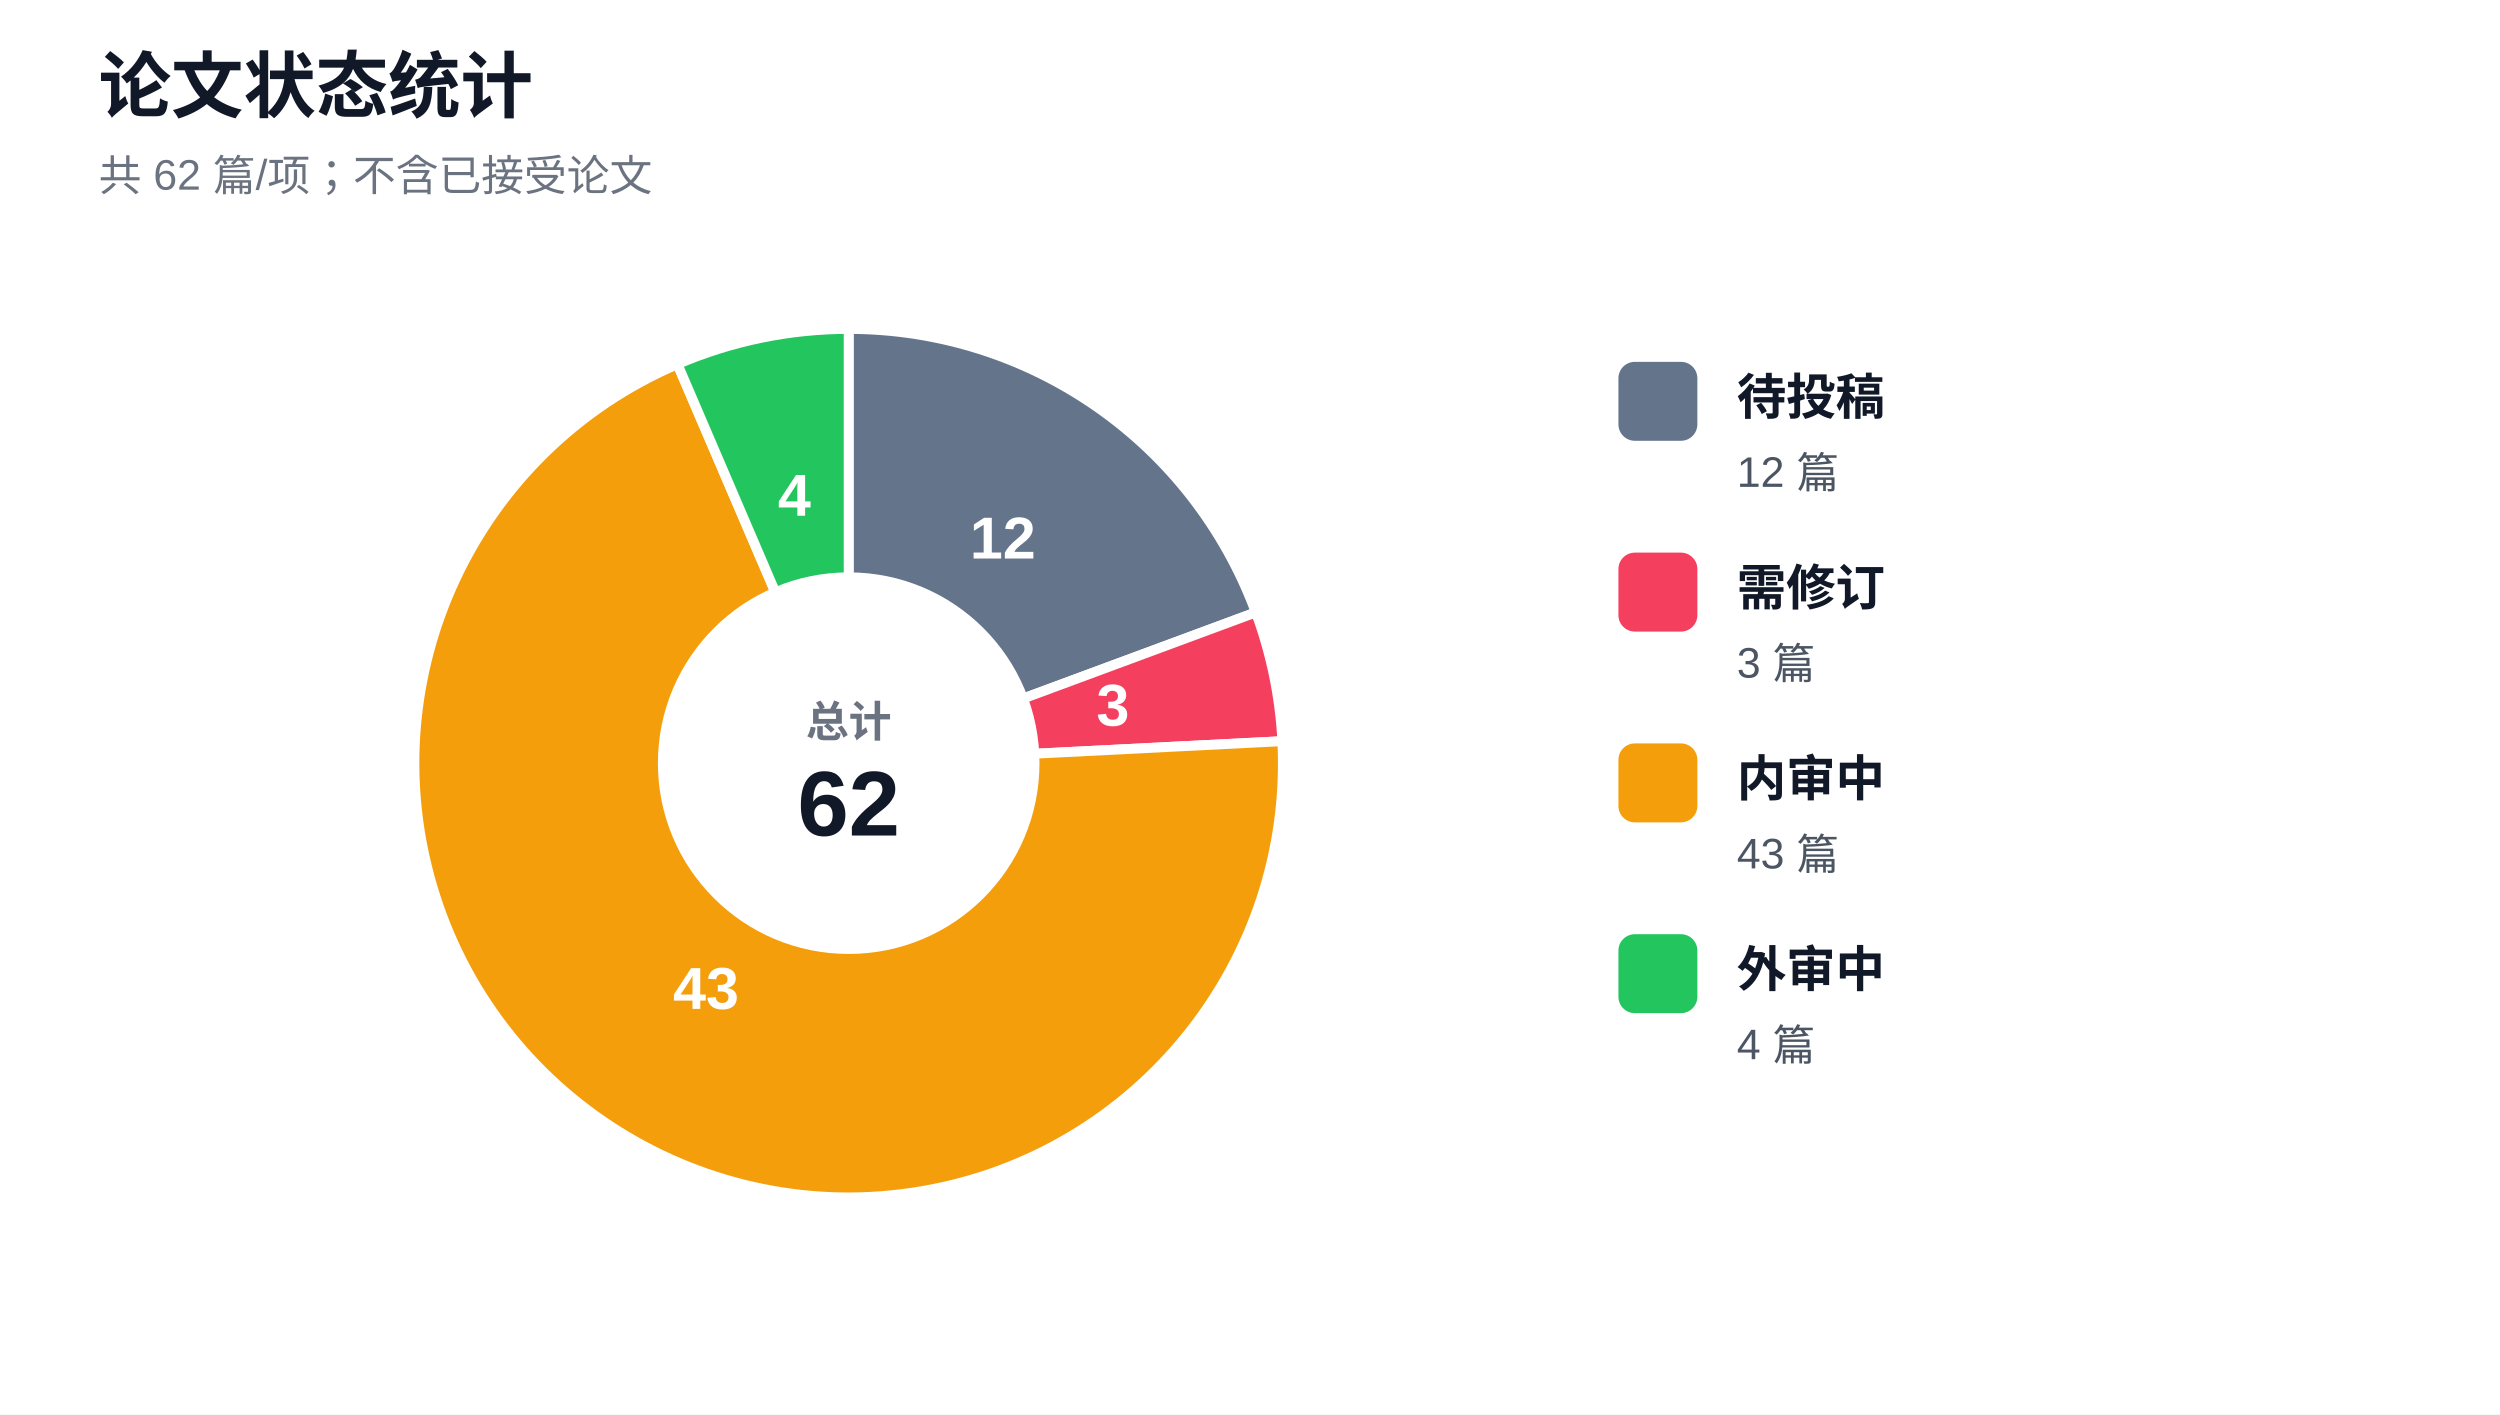
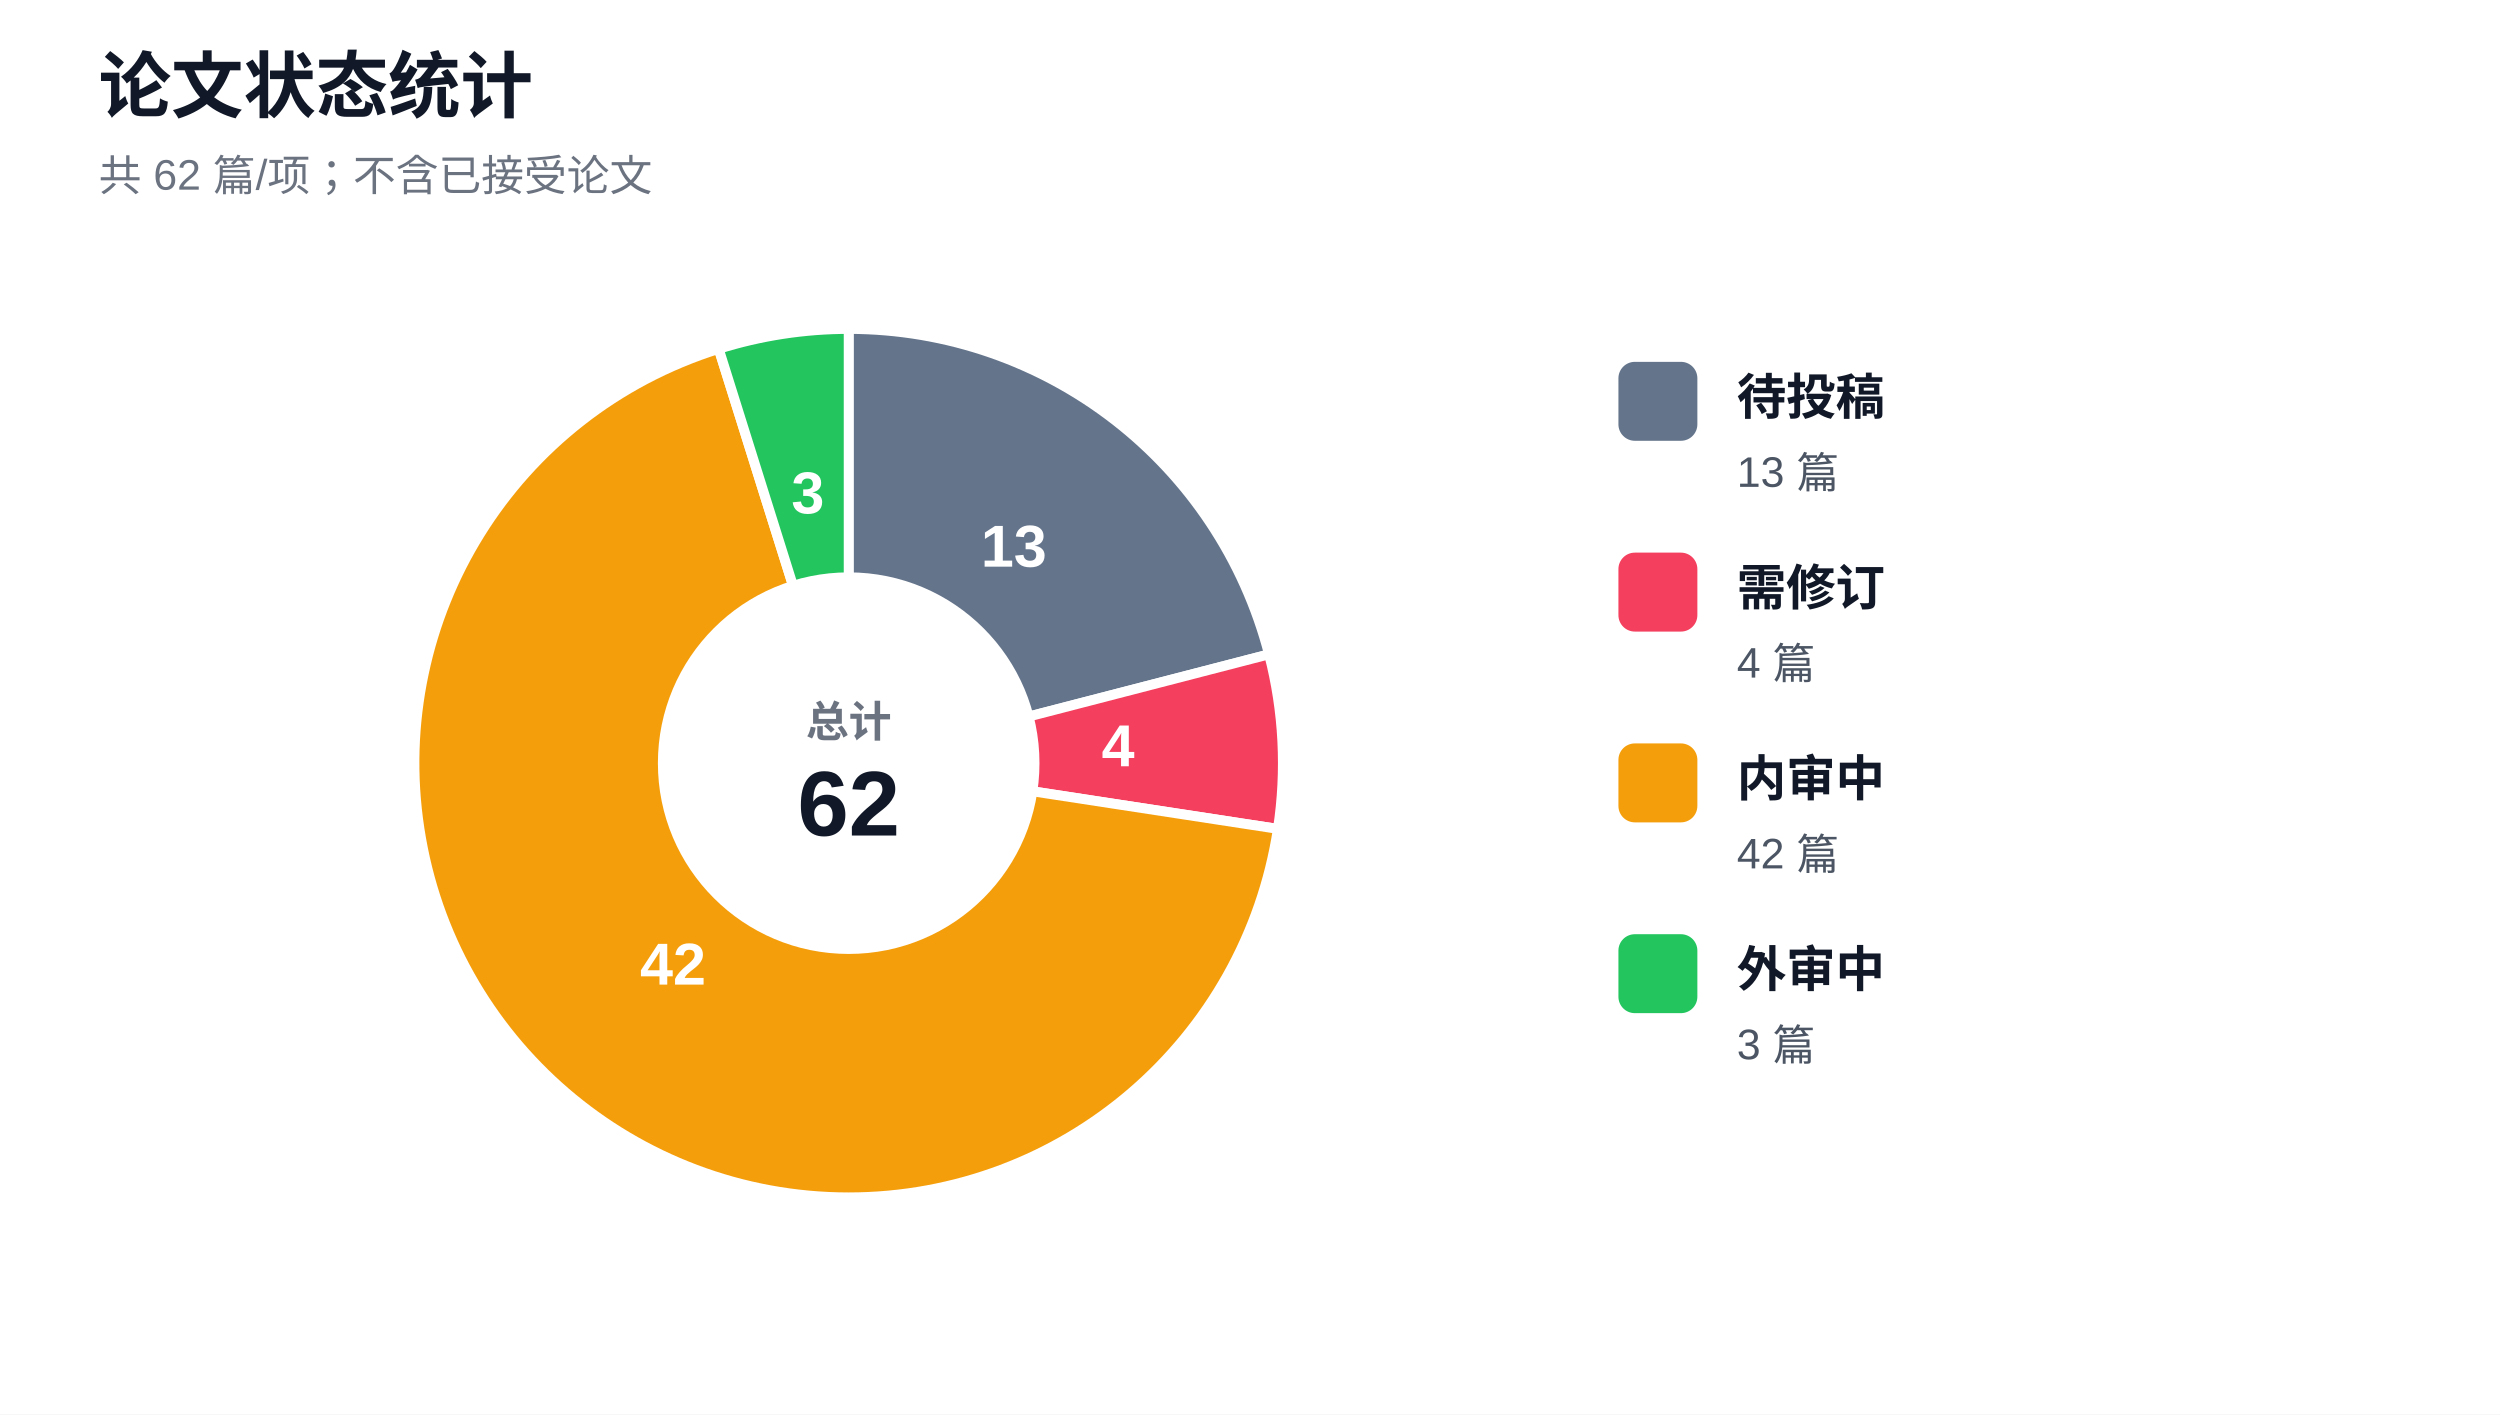
<svg xmlns="http://www.w3.org/2000/svg" width="760" height="430" viewBox="0 0 760 430" role="img" aria-labelledby="title desc">
  <rect width="760" height="430" fill="#ffffff" />
  <text x="30" y="34" fill="#111827" font-family="Arial, Microsoft YaHei, sans-serif" font-size="22" font-weight="700">论文状态统计</text>
  <text x="30" y="58" fill="#6b7280" font-family="Arial, Microsoft YaHei, sans-serif" font-size="13">共 62 篇/项；不含已接受论文</text>
  <g font-family="Arial, Microsoft YaHei, sans-serif">
-     <path d="M 258 232 L 258 100 A 132 132 0 0 1 381.783 186.156 Z" fill="#64748b" stroke="#ffffff" stroke-width="3" />
-     <text x="304.844" y="164.697" fill="#ffffff" font-size="18" font-weight="800" text-anchor="middle" dominant-baseline="middle">12</text>
-     <path d="M 258 232 L 381.783 186.156 A 132 132 0 0 1 389.831 225.314 Z" fill="#f43f5e" stroke="#ffffff" stroke-width="3" />
-     <text x="338.321" y="215.494" fill="#ffffff" font-size="18" font-weight="800" text-anchor="middle" dominant-baseline="middle">3</text>
-     <path d="M 258 232 L 389.831 225.314 A 132 132 0 1 1 205.945 110.698 Z" fill="#f59e0b" stroke="#ffffff" stroke-width="3" />
-     <text x="214.625" y="301.589" fill="#ffffff" font-size="18" font-weight="800" text-anchor="middle" dominant-baseline="middle">43</text>
-     <path d="M 258 232 L 205.945 110.698 A 132 132 0 0 1 258 100 Z" fill="#22c55e" stroke="#ffffff" stroke-width="3" />
-     <text x="241.494" y="151.679" fill="#ffffff" font-size="18" font-weight="800" text-anchor="middle" dominant-baseline="middle">4</text>
+     <path d="M 258 232 L 258 100 A 132 132 0 0 1 385.786 198.914 Z" fill="#64748b" stroke="#ffffff" stroke-width="3" />
+     <text x="308.193" y="167.156" fill="#ffffff" font-size="18" font-weight="800" text-anchor="middle" dominant-baseline="middle">13</text>
+     <path d="M 258 232 L 385.786 198.914 A 132 132 0 0 1 388.478 251.988 Z" fill="#f43f5e" stroke="#ffffff" stroke-width="3" />
+     <text x="339.895" y="227.847" fill="#ffffff" font-size="18" font-weight="800" text-anchor="middle" dominant-baseline="middle">4</text>
+     <path d="M 258 232 L 388.478 251.988 A 132 132 0 1 1 218.484 106.054 Z" fill="#f59e0b" stroke="#ffffff" stroke-width="3" />
+     <text x="204.587" y="294.218" fill="#ffffff" font-size="18" font-weight="800" text-anchor="middle" dominant-baseline="middle">42</text>
+     <path d="M 258 232 L 218.484 106.054 A 132 132 0 0 1 258 100 Z" fill="#22c55e" stroke="#ffffff" stroke-width="3" />
+     <text x="245.583" y="150.946" fill="#ffffff" font-size="18" font-weight="800" text-anchor="middle" dominant-baseline="middle">3</text>
    <circle cx="258" cy="232" r="58" fill="#ffffff" />
    <text x="258" y="224" fill="#6b7280" font-size="13" font-weight="700" text-anchor="middle">总计</text>
    <text x="258" y="254" fill="#111827" font-size="28" font-weight="700" text-anchor="middle">62</text>
  </g>
  <g font-family="Arial, Microsoft YaHei, sans-serif">
    <rect x="492" y="110" width="24" height="24" rx="5" fill="#64748b" />
    <text x="528" y="126" fill="#111827" font-size="15" font-weight="700">待投稿</text>
-     <text x="528" y="148" fill="#4b5563" font-size="13">12 篇</text>
+     <text x="528" y="148" fill="#4b5563" font-size="13">13 篇</text>
    <rect x="492" y="168" width="24" height="24" rx="5" fill="#f43f5e" />
    <text x="528" y="184" fill="#111827" font-size="15" font-weight="700">需修订</text>
-     <text x="528" y="206" fill="#4b5563" font-size="13">3 篇</text>
+     <text x="528" y="206" fill="#4b5563" font-size="13">4 篇</text>
    <rect x="492" y="226" width="24" height="24" rx="5" fill="#f59e0b" />
    <text x="528" y="242" fill="#111827" font-size="15" font-weight="700">内审中</text>
-     <text x="528" y="264" fill="#4b5563" font-size="13">43 篇</text>
+     <text x="528" y="264" fill="#4b5563" font-size="13">42 篇</text>
    <rect x="492" y="284" width="24" height="24" rx="5" fill="#22c55e" />
    <text x="528" y="300" fill="#111827" font-size="15" font-weight="700">外审中</text>
-     <text x="528" y="322" fill="#4b5563" font-size="13">4 篇</text>
+     <text x="528" y="322" fill="#4b5563" font-size="13">3 篇</text>
  </g>
</svg>
